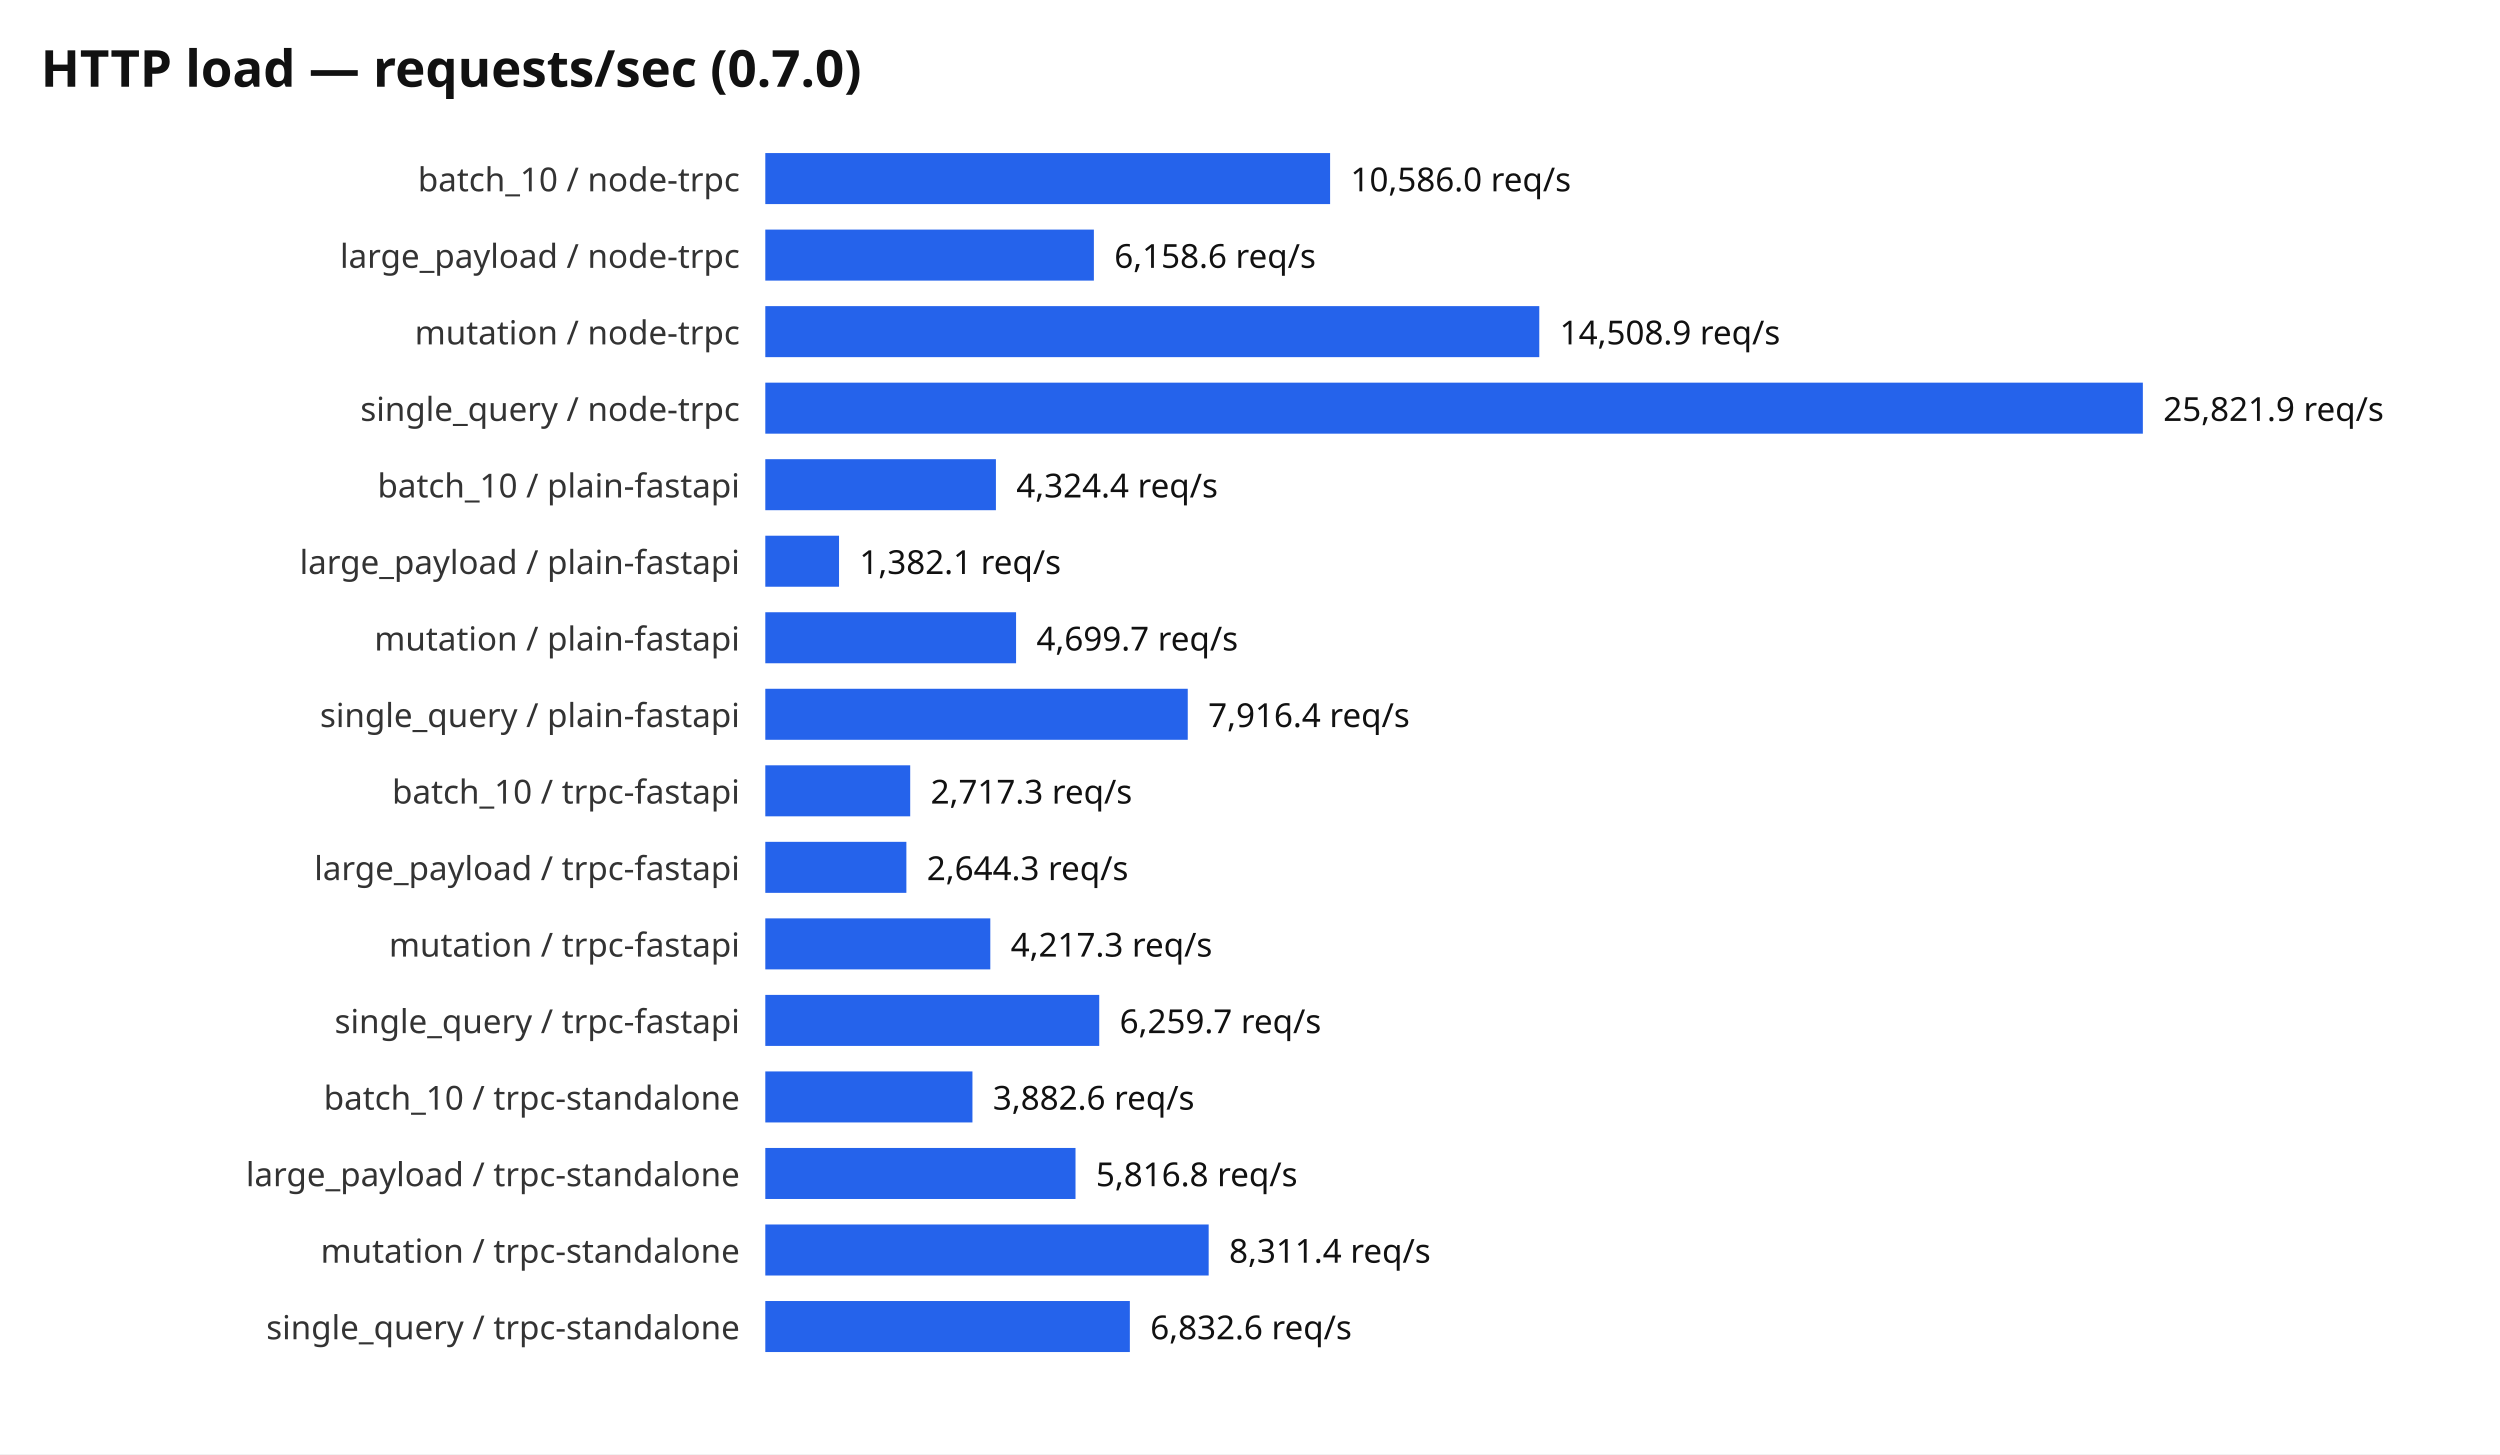
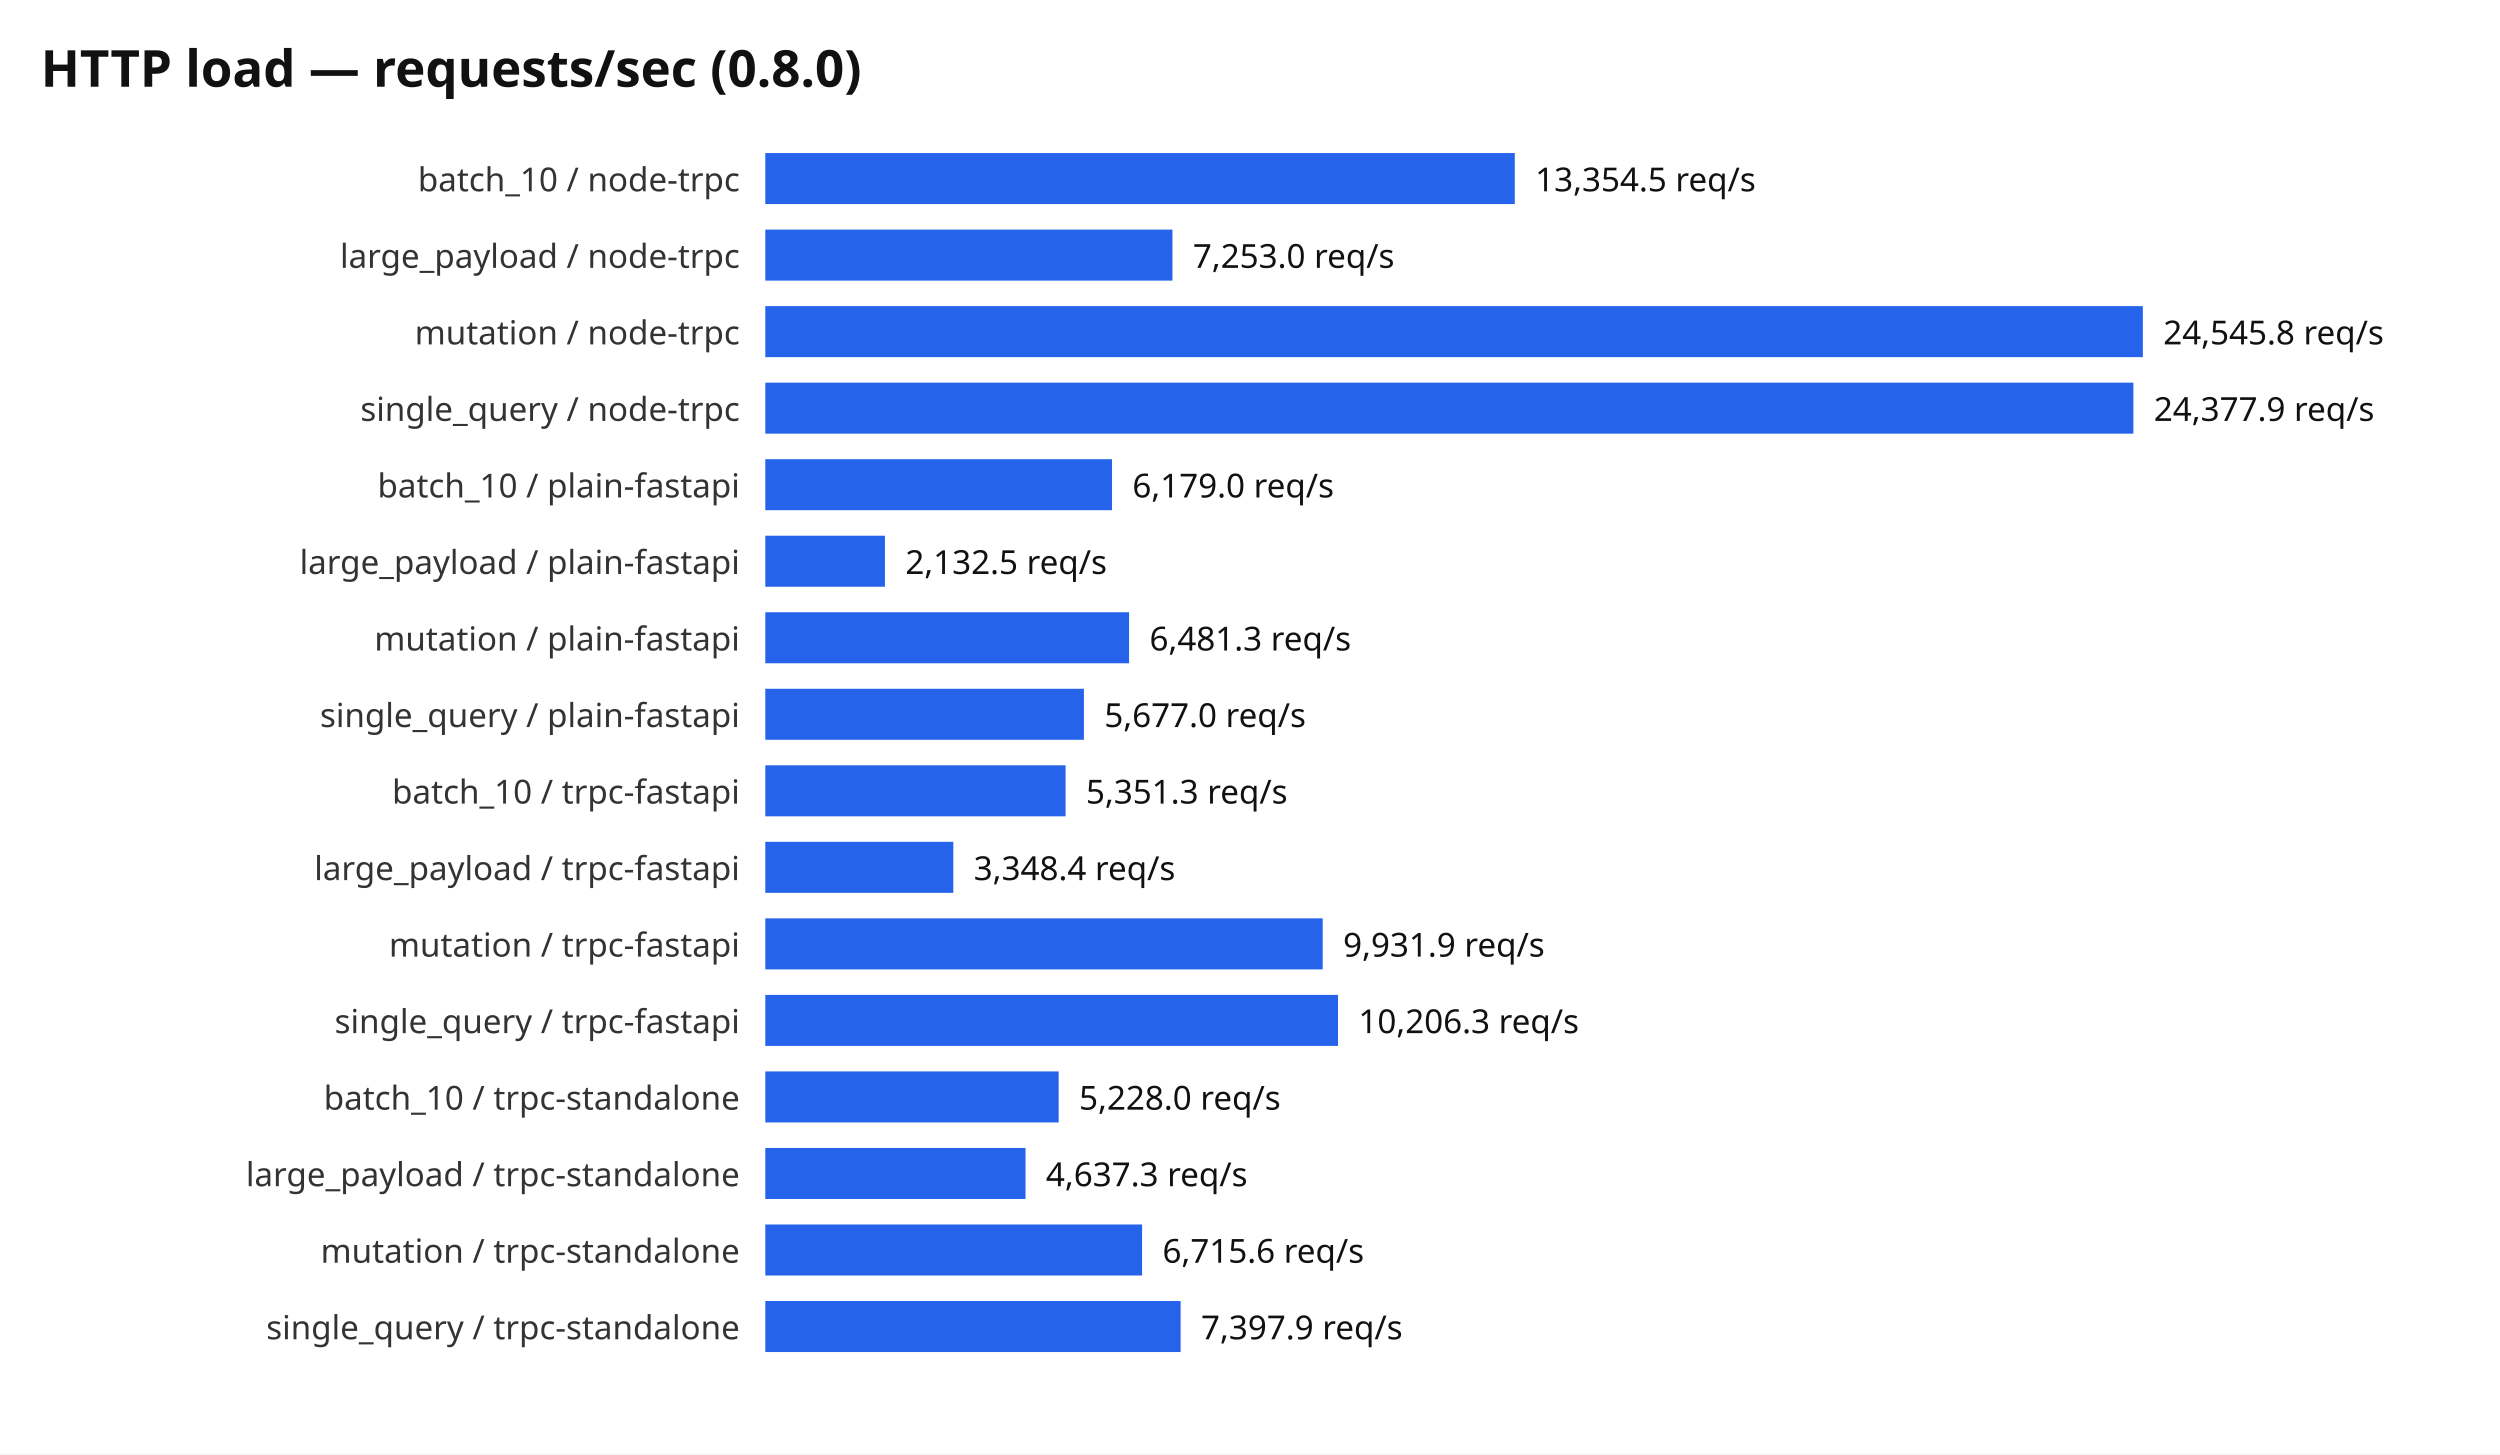
<svg xmlns="http://www.w3.org/2000/svg" width="980" height="570" viewBox="0 0 980 570" font-family="sans-serif">
  <rect width="980" height="570" fill="#ffffff" />
-   <text x="16" y="34" font-size="20" font-weight="bold" fill="#111">HTTP load — requests/sec (0.7.0)</text>
+   <text x="16" y="34" font-size="20" font-weight="bold" fill="#111">HTTP load — requests/sec (0.8.0)</text>
  <text x="290" y="75" font-size="13" text-anchor="end" fill="#333">batch_10 / node-trpc</text>
-   <rect x="300" y="60" width="221.4" height="20" fill="#2563eb" />
-   <text x="529.4" y="75" font-size="13" fill="#111">10,586.0 req/s</text>
+   <rect x="300" y="60" width="293.8" height="20" fill="#2563eb" />
+   <text x="601.8" y="75" font-size="13" fill="#111">13,354.5 req/s</text>
  <text x="290" y="105" font-size="13" text-anchor="end" fill="#333">large_payload / node-trpc</text>
-   <rect x="300" y="90" width="128.8" height="20" fill="#2563eb" />
-   <text x="436.8" y="105" font-size="13" fill="#111">6,158.6 req/s</text>
+   <rect x="300" y="90" width="159.6" height="20" fill="#2563eb" />
+   <text x="467.6" y="105" font-size="13" fill="#111">7,253.0 req/s</text>
  <text x="290" y="135" font-size="13" text-anchor="end" fill="#333">mutation / node-trpc</text>
-   <rect x="300" y="120" width="303.4" height="20" fill="#2563eb" />
-   <text x="611.4" y="135" font-size="13" fill="#111">14,508.9 req/s</text>
+   <rect x="300" y="120" width="540.0" height="20" fill="#2563eb" />
+   <text x="848.0" y="135" font-size="13" fill="#111">24,545.8 req/s</text>
  <text x="290" y="165" font-size="13" text-anchor="end" fill="#333">single_query / node-trpc</text>
-   <rect x="300" y="150" width="540.0" height="20" fill="#2563eb" />
-   <text x="848.0" y="165" font-size="13" fill="#111">25,821.9 req/s</text>
+   <rect x="300" y="150" width="536.3" height="20" fill="#2563eb" />
+   <text x="844.3" y="165" font-size="13" fill="#111">24,377.9 req/s</text>
  <text x="290" y="195" font-size="13" text-anchor="end" fill="#333">batch_10 / plain-fastapi</text>
-   <rect x="300" y="180" width="90.4" height="20" fill="#2563eb" />
-   <text x="398.4" y="195" font-size="13" fill="#111">4,324.4 req/s</text>
+   <rect x="300" y="180" width="135.9" height="20" fill="#2563eb" />
+   <text x="443.9" y="195" font-size="13" fill="#111">6,179.0 req/s</text>
  <text x="290" y="225" font-size="13" text-anchor="end" fill="#333">large_payload / plain-fastapi</text>
-   <rect x="300" y="210" width="28.9" height="20" fill="#2563eb" />
-   <text x="336.9" y="225" font-size="13" fill="#111">1,382.1 req/s</text>
+   <rect x="300" y="210" width="46.9" height="20" fill="#2563eb" />
+   <text x="354.9" y="225" font-size="13" fill="#111">2,132.5 req/s</text>
  <text x="290" y="255" font-size="13" text-anchor="end" fill="#333">mutation / plain-fastapi</text>
-   <rect x="300" y="240" width="98.3" height="20" fill="#2563eb" />
-   <text x="406.3" y="255" font-size="13" fill="#111">4,699.7 req/s</text>
+   <rect x="300" y="240" width="142.6" height="20" fill="#2563eb" />
+   <text x="450.6" y="255" font-size="13" fill="#111">6,481.3 req/s</text>
  <text x="290" y="285" font-size="13" text-anchor="end" fill="#333">single_query / plain-fastapi</text>
-   <rect x="300" y="270" width="165.6" height="20" fill="#2563eb" />
-   <text x="473.6" y="285" font-size="13" fill="#111">7,916.4 req/s</text>
+   <rect x="300" y="270" width="124.9" height="20" fill="#2563eb" />
+   <text x="432.9" y="285" font-size="13" fill="#111">5,677.0 req/s</text>
  <text x="290" y="315" font-size="13" text-anchor="end" fill="#333">batch_10 / trpc-fastapi</text>
-   <rect x="300" y="300" width="56.8" height="20" fill="#2563eb" />
-   <text x="364.8" y="315" font-size="13" fill="#111">2,717.3 req/s</text>
+   <rect x="300" y="300" width="117.7" height="20" fill="#2563eb" />
+   <text x="425.7" y="315" font-size="13" fill="#111">5,351.3 req/s</text>
  <text x="290" y="345" font-size="13" text-anchor="end" fill="#333">large_payload / trpc-fastapi</text>
-   <rect x="300" y="330" width="55.3" height="20" fill="#2563eb" />
-   <text x="363.3" y="345" font-size="13" fill="#111">2,644.3 req/s</text>
+   <rect x="300" y="330" width="73.7" height="20" fill="#2563eb" />
+   <text x="381.7" y="345" font-size="13" fill="#111">3,348.4 req/s</text>
  <text x="290" y="375" font-size="13" text-anchor="end" fill="#333">mutation / trpc-fastapi</text>
-   <rect x="300" y="360" width="88.2" height="20" fill="#2563eb" />
-   <text x="396.2" y="375" font-size="13" fill="#111">4,217.3 req/s</text>
+   <rect x="300" y="360" width="218.5" height="20" fill="#2563eb" />
+   <text x="526.5" y="375" font-size="13" fill="#111">9,931.9 req/s</text>
  <text x="290" y="405" font-size="13" text-anchor="end" fill="#333">single_query / trpc-fastapi</text>
-   <rect x="300" y="390" width="130.9" height="20" fill="#2563eb" />
-   <text x="438.9" y="405" font-size="13" fill="#111">6,259.7 req/s</text>
+   <rect x="300" y="390" width="224.5" height="20" fill="#2563eb" />
+   <text x="532.5" y="405" font-size="13" fill="#111">10,206.3 req/s</text>
  <text x="290" y="435" font-size="13" text-anchor="end" fill="#333">batch_10 / trpc-standalone</text>
-   <rect x="300" y="420" width="81.2" height="20" fill="#2563eb" />
-   <text x="389.2" y="435" font-size="13" fill="#111">3,882.6 req/s</text>
+   <rect x="300" y="420" width="115.0" height="20" fill="#2563eb" />
+   <text x="423.0" y="435" font-size="13" fill="#111">5,228.0 req/s</text>
  <text x="290" y="465" font-size="13" text-anchor="end" fill="#333">large_payload / trpc-standalone</text>
-   <rect x="300" y="450" width="121.6" height="20" fill="#2563eb" />
-   <text x="429.6" y="465" font-size="13" fill="#111">5,816.8 req/s</text>
+   <rect x="300" y="450" width="102.0" height="20" fill="#2563eb" />
+   <text x="410.0" y="465" font-size="13" fill="#111">4,637.3 req/s</text>
  <text x="290" y="495" font-size="13" text-anchor="end" fill="#333">mutation / trpc-standalone</text>
-   <rect x="300" y="480" width="173.8" height="20" fill="#2563eb" />
-   <text x="481.8" y="495" font-size="13" fill="#111">8,311.4 req/s</text>
+   <rect x="300" y="480" width="147.7" height="20" fill="#2563eb" />
+   <text x="455.7" y="495" font-size="13" fill="#111">6,715.6 req/s</text>
  <text x="290" y="525" font-size="13" text-anchor="end" fill="#333">single_query / trpc-standalone</text>
-   <rect x="300" y="510" width="142.9" height="20" fill="#2563eb" />
-   <text x="450.9" y="525" font-size="13" fill="#111">6,832.6 req/s</text>
+   <rect x="300" y="510" width="162.8" height="20" fill="#2563eb" />
+   <text x="470.8" y="525" font-size="13" fill="#111">7,397.9 req/s</text>
</svg>
